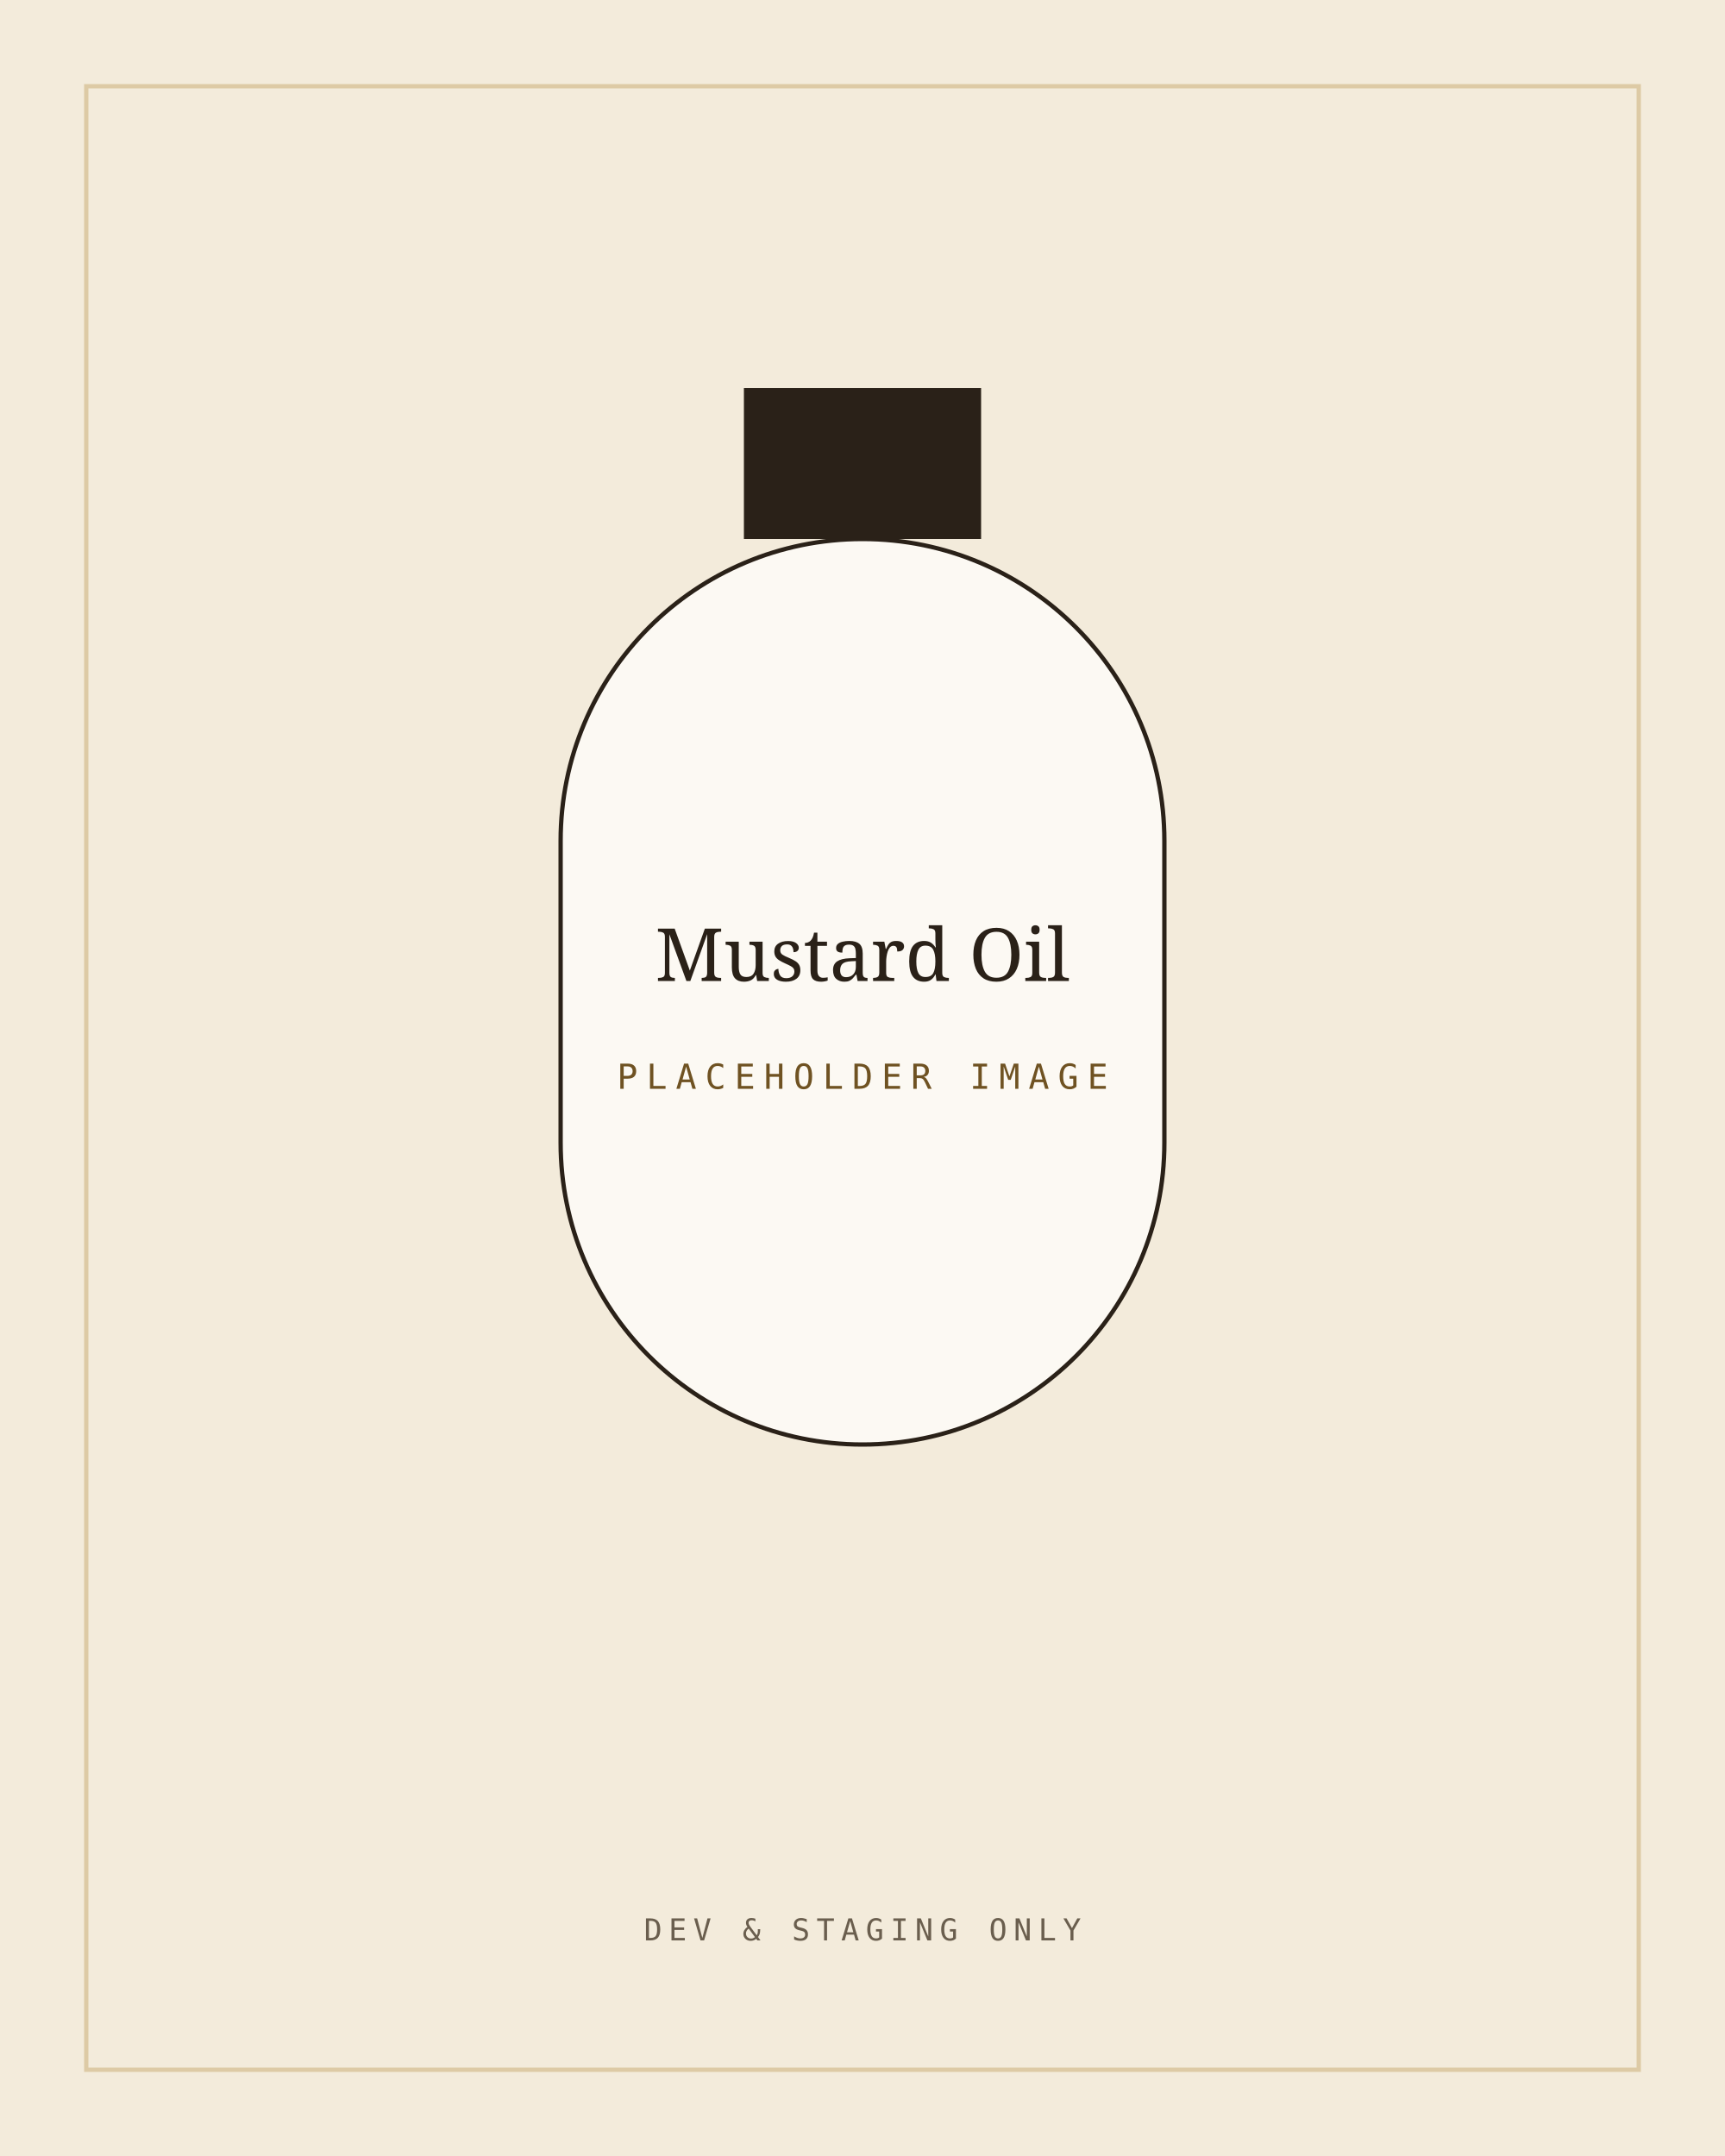
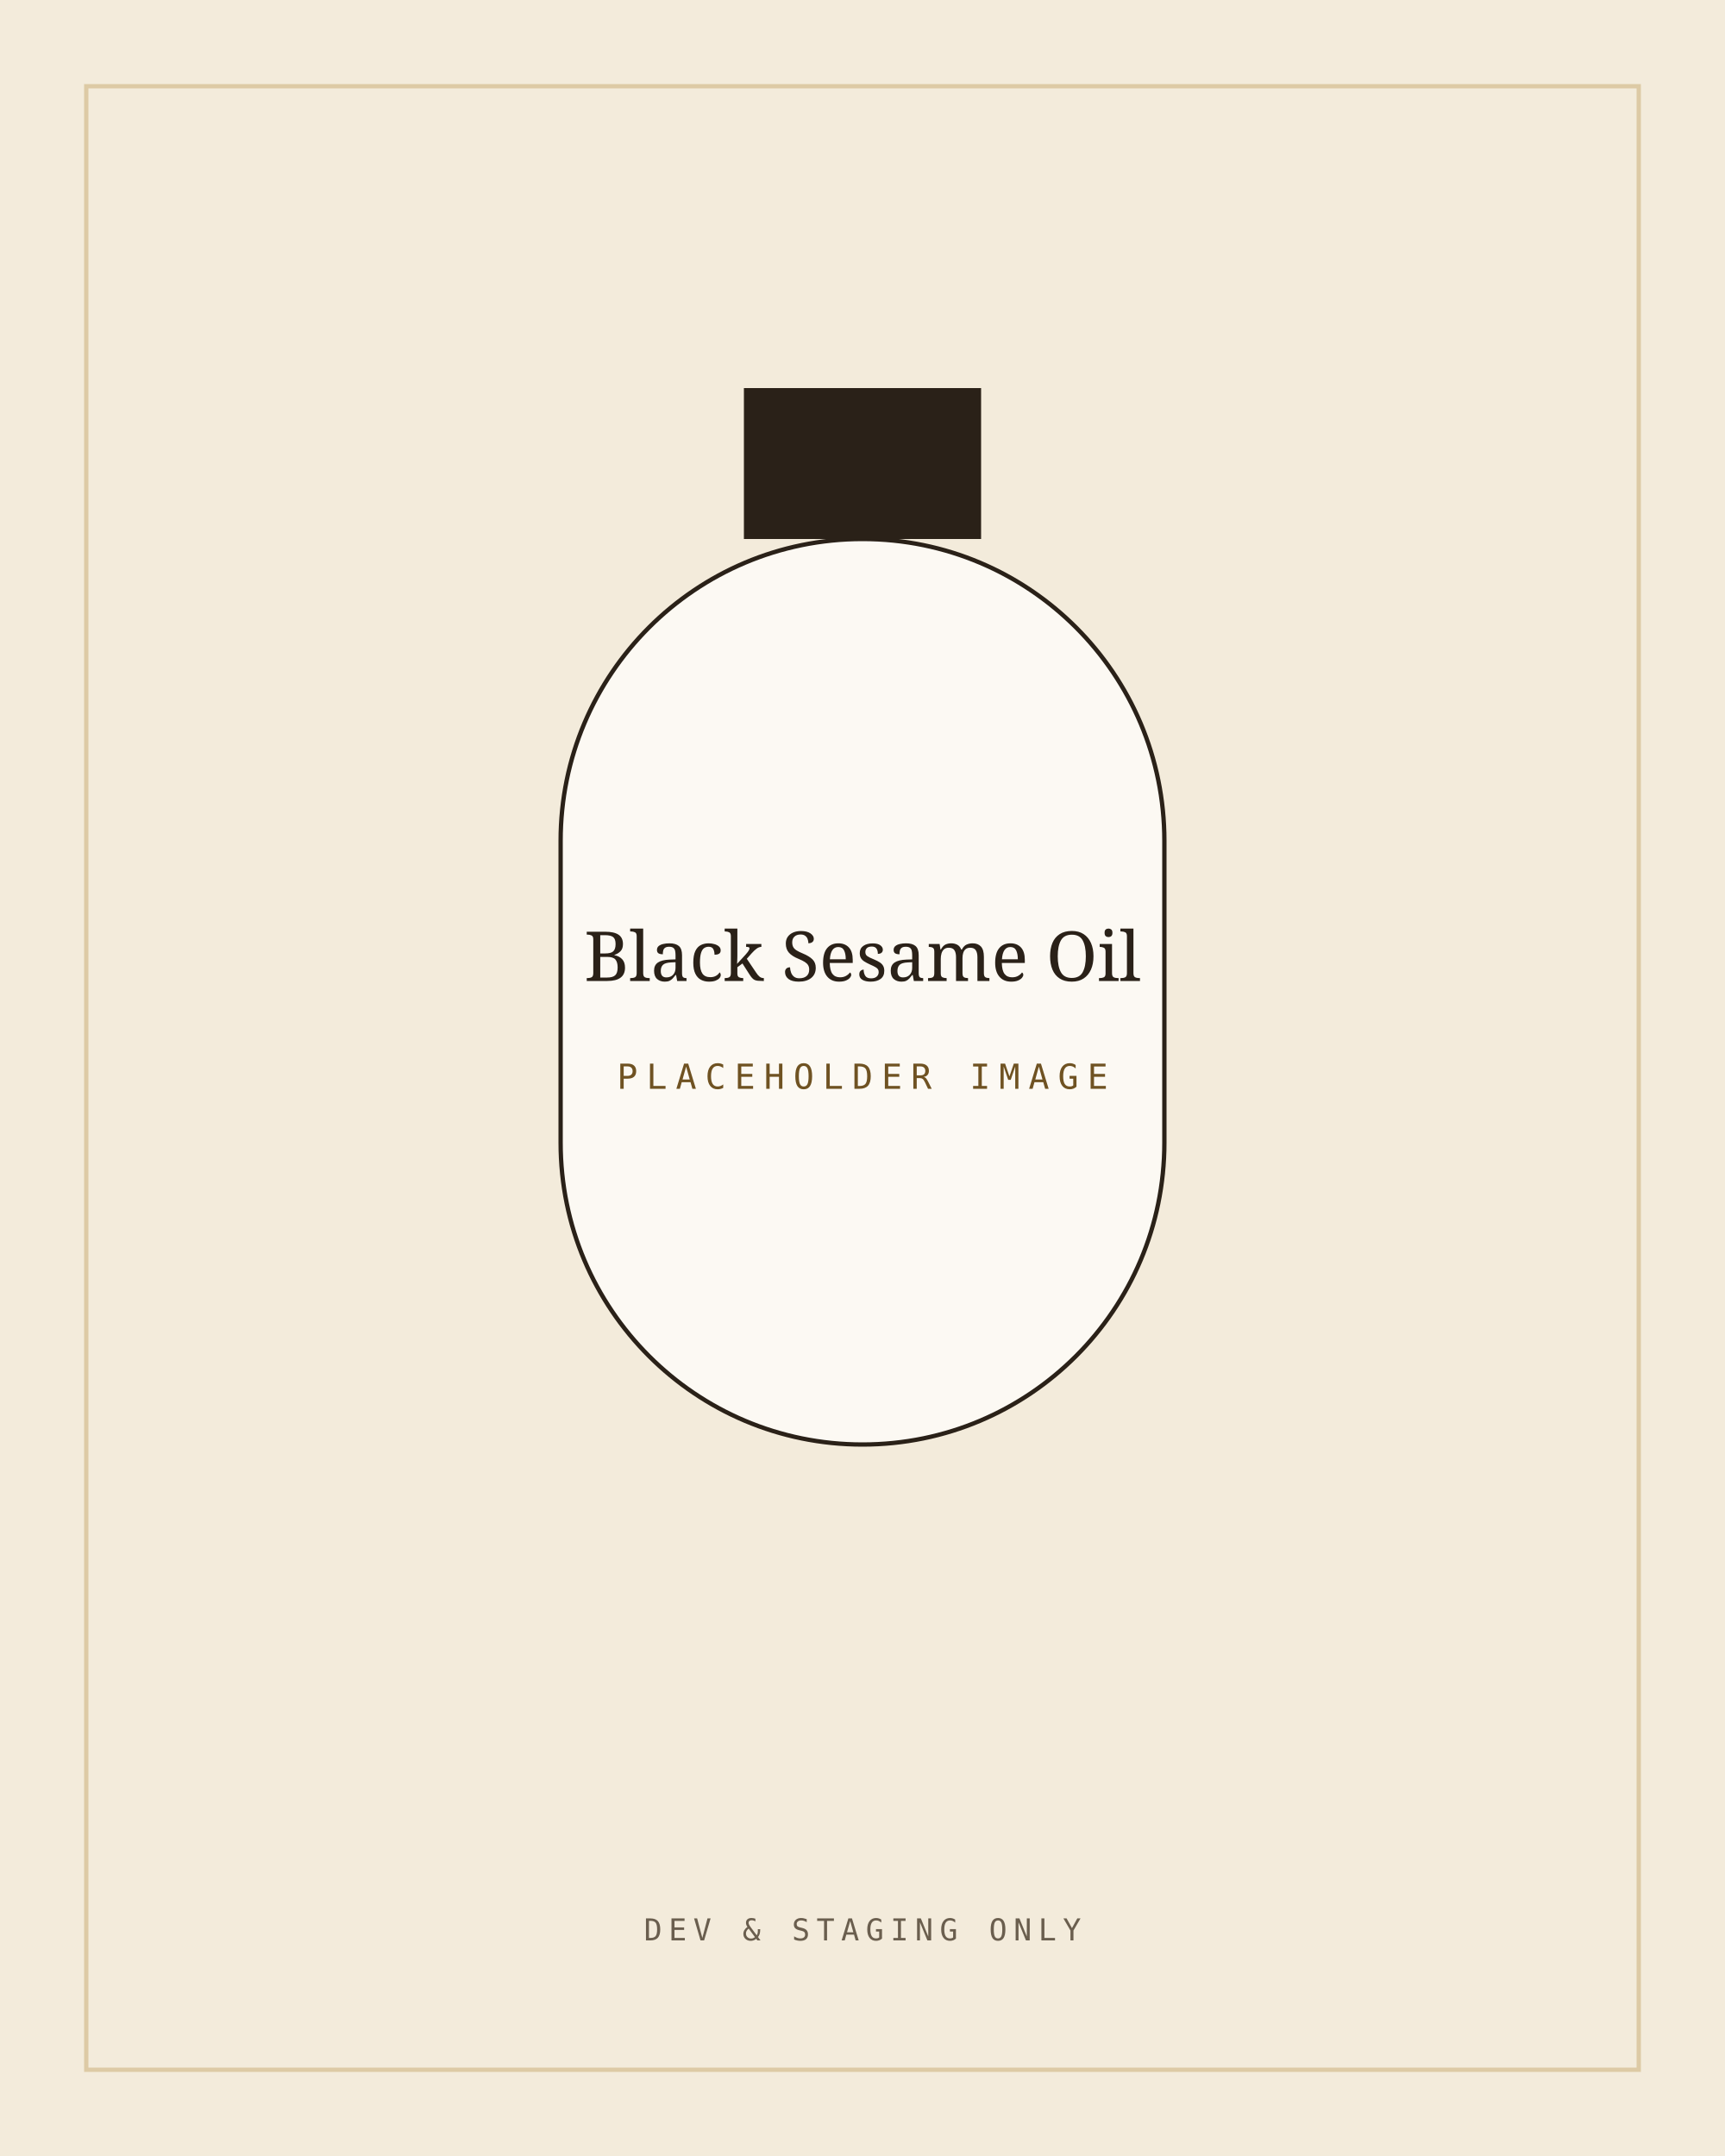
- <svg xmlns="http://www.w3.org/2000/svg" width="800" height="1000" viewBox="0 0 800 1000" role="img" aria-label="Placeholder image for Mustard Oil">
+ <svg xmlns="http://www.w3.org/2000/svg" width="800" height="1000" viewBox="0 0 800 1000" role="img" aria-label="Placeholder image for Black Sesame Oil">
  <rect width="800" height="1000" fill="#F3EBDB" />
  <rect x="40" y="40" width="720" height="920" fill="none" stroke="#C3A265" stroke-opacity="0.45" stroke-width="2" />
  <rect x="260" y="250" width="280" height="420" rx="140" fill="#FCF9F3" stroke="#2A2118" stroke-width="2" />
  <rect x="345" y="180" width="110" height="70" fill="#2A2118" />
-   <text x="400" y="455" text-anchor="middle" font-family="Georgia, serif" font-size="34" fill="#2A2118">Mustard Oil</text>
+   <text x="400" y="455" text-anchor="middle" font-family="Georgia, serif" font-size="32" fill="#2A2118">Black Sesame Oil</text>
  <text x="400" y="505" text-anchor="middle" font-family="monospace" font-size="16" letter-spacing="4" fill="#6F5222">PLACEHOLDER IMAGE</text>
  <text x="400" y="900" text-anchor="middle" font-family="monospace" font-size="14" letter-spacing="3" fill="#6A5E4E">DEV &amp; STAGING ONLY</text>
</svg>
